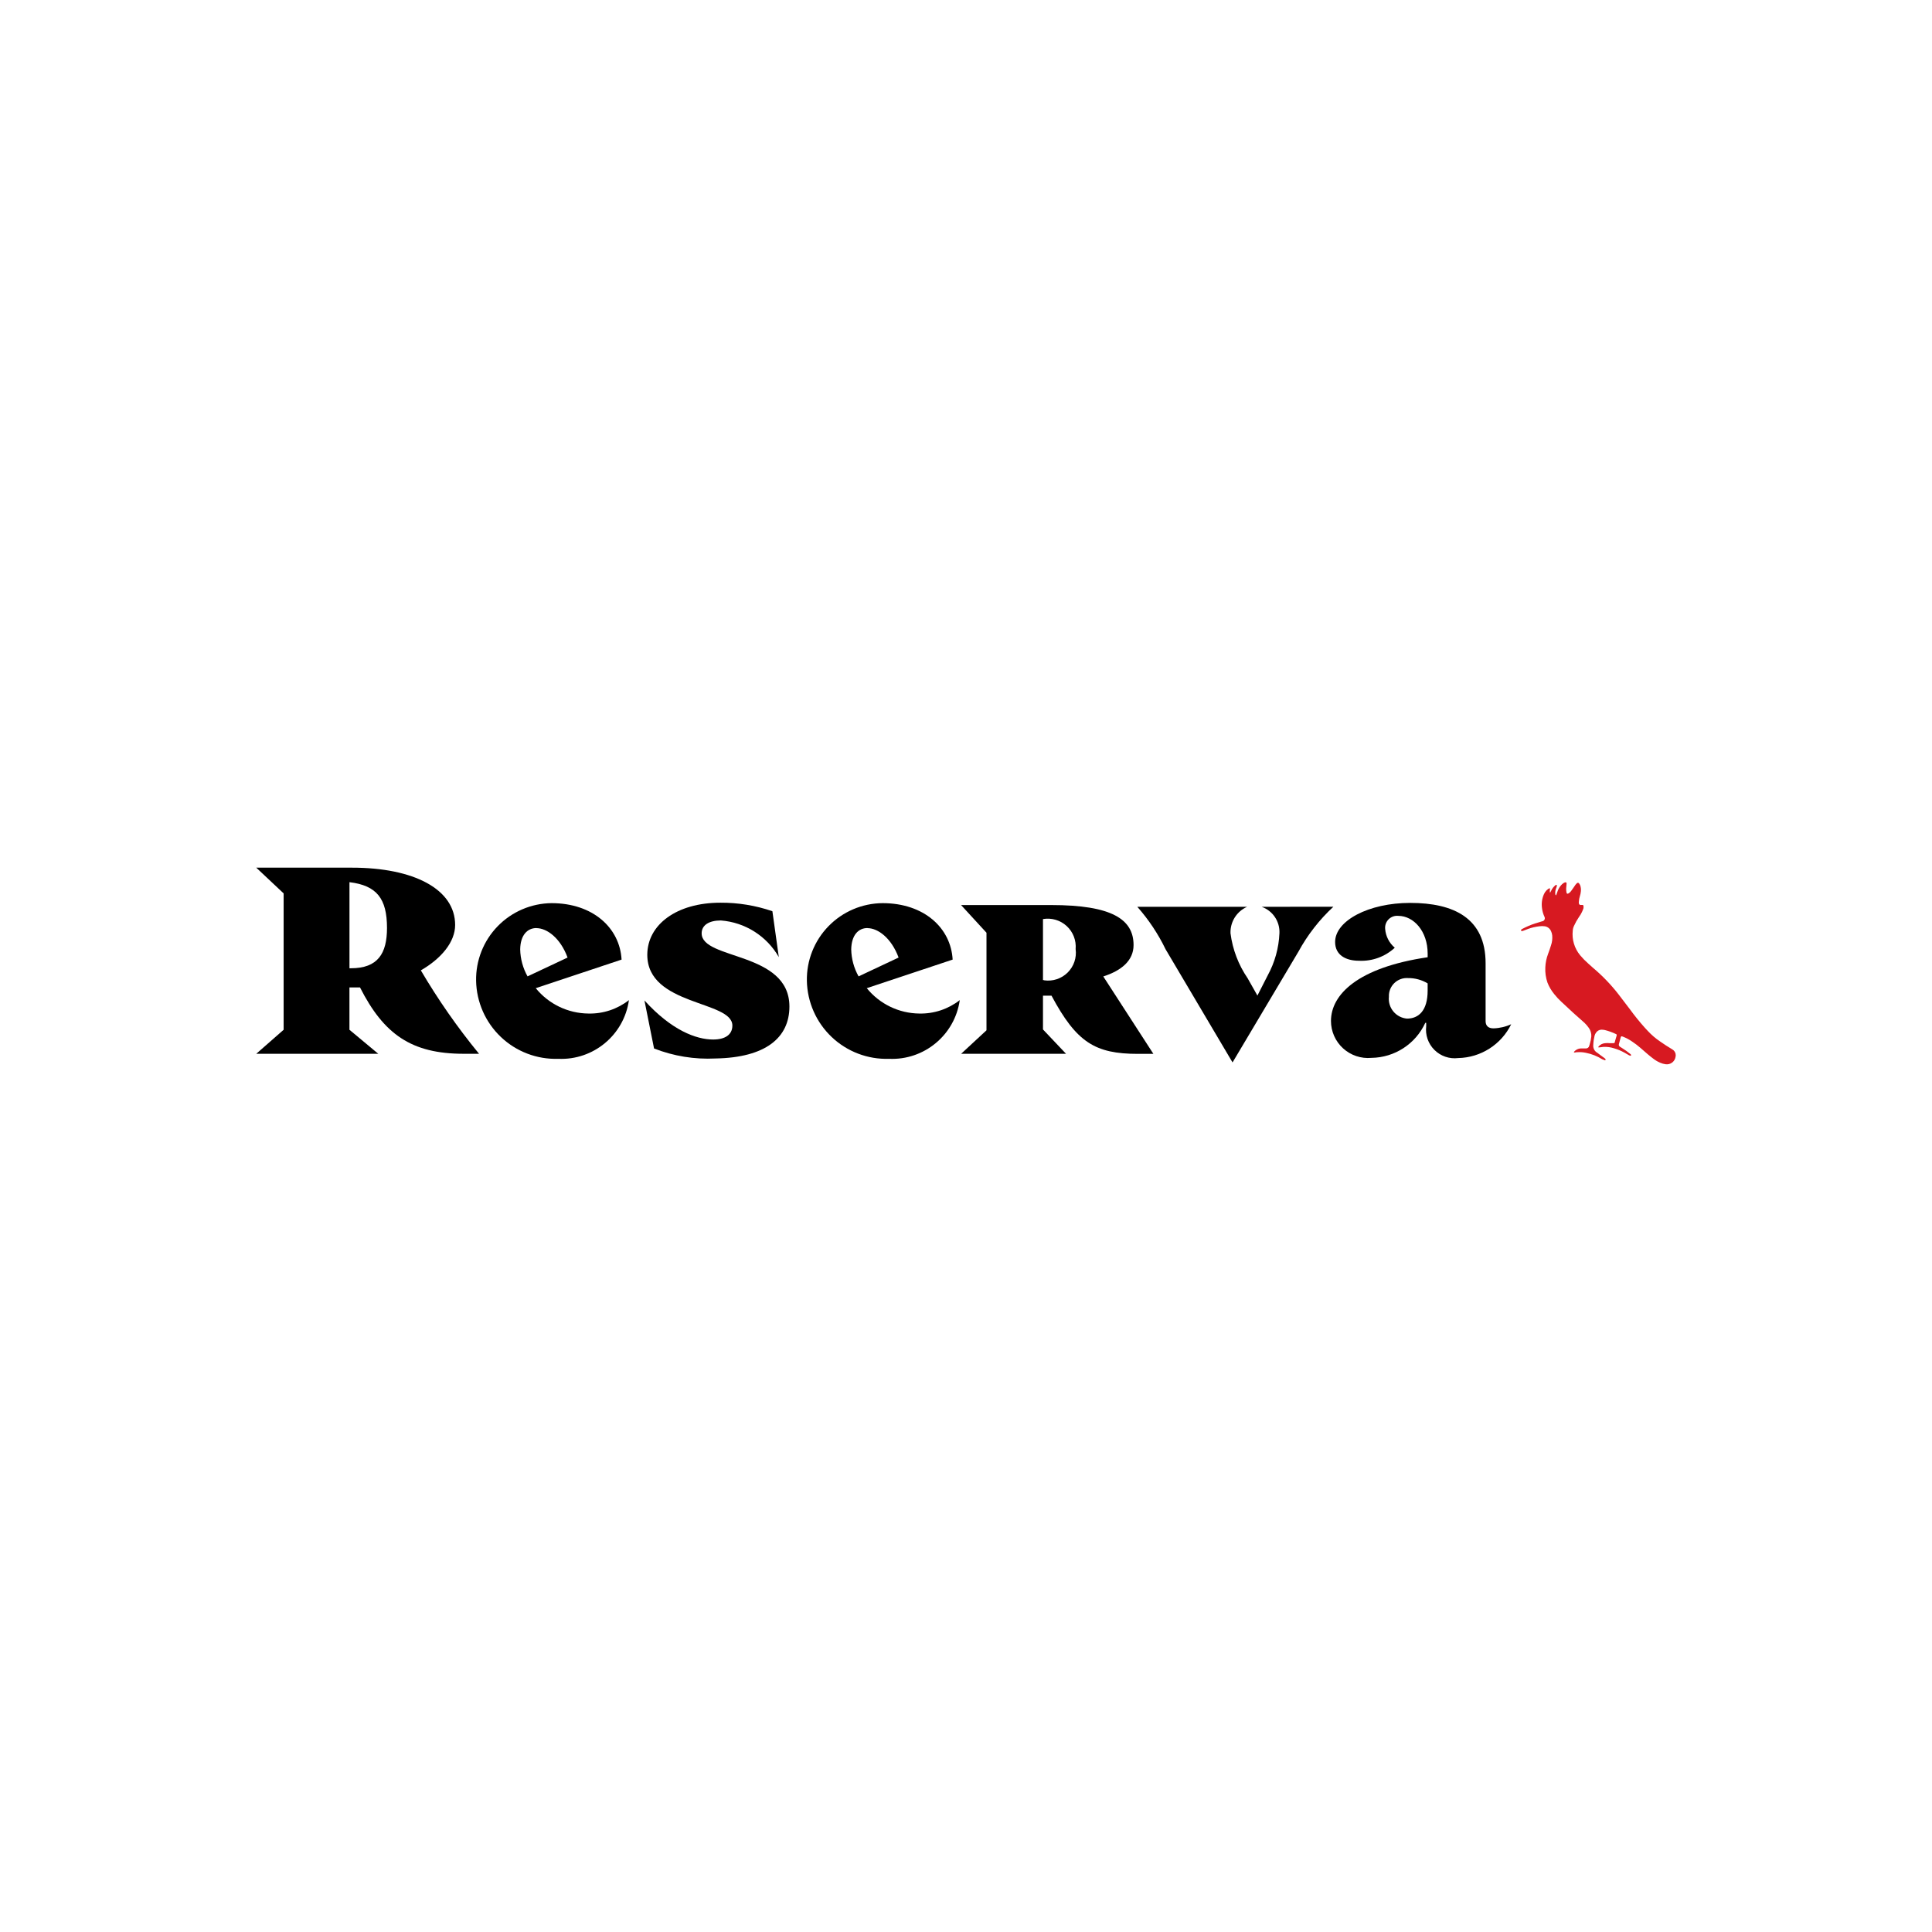
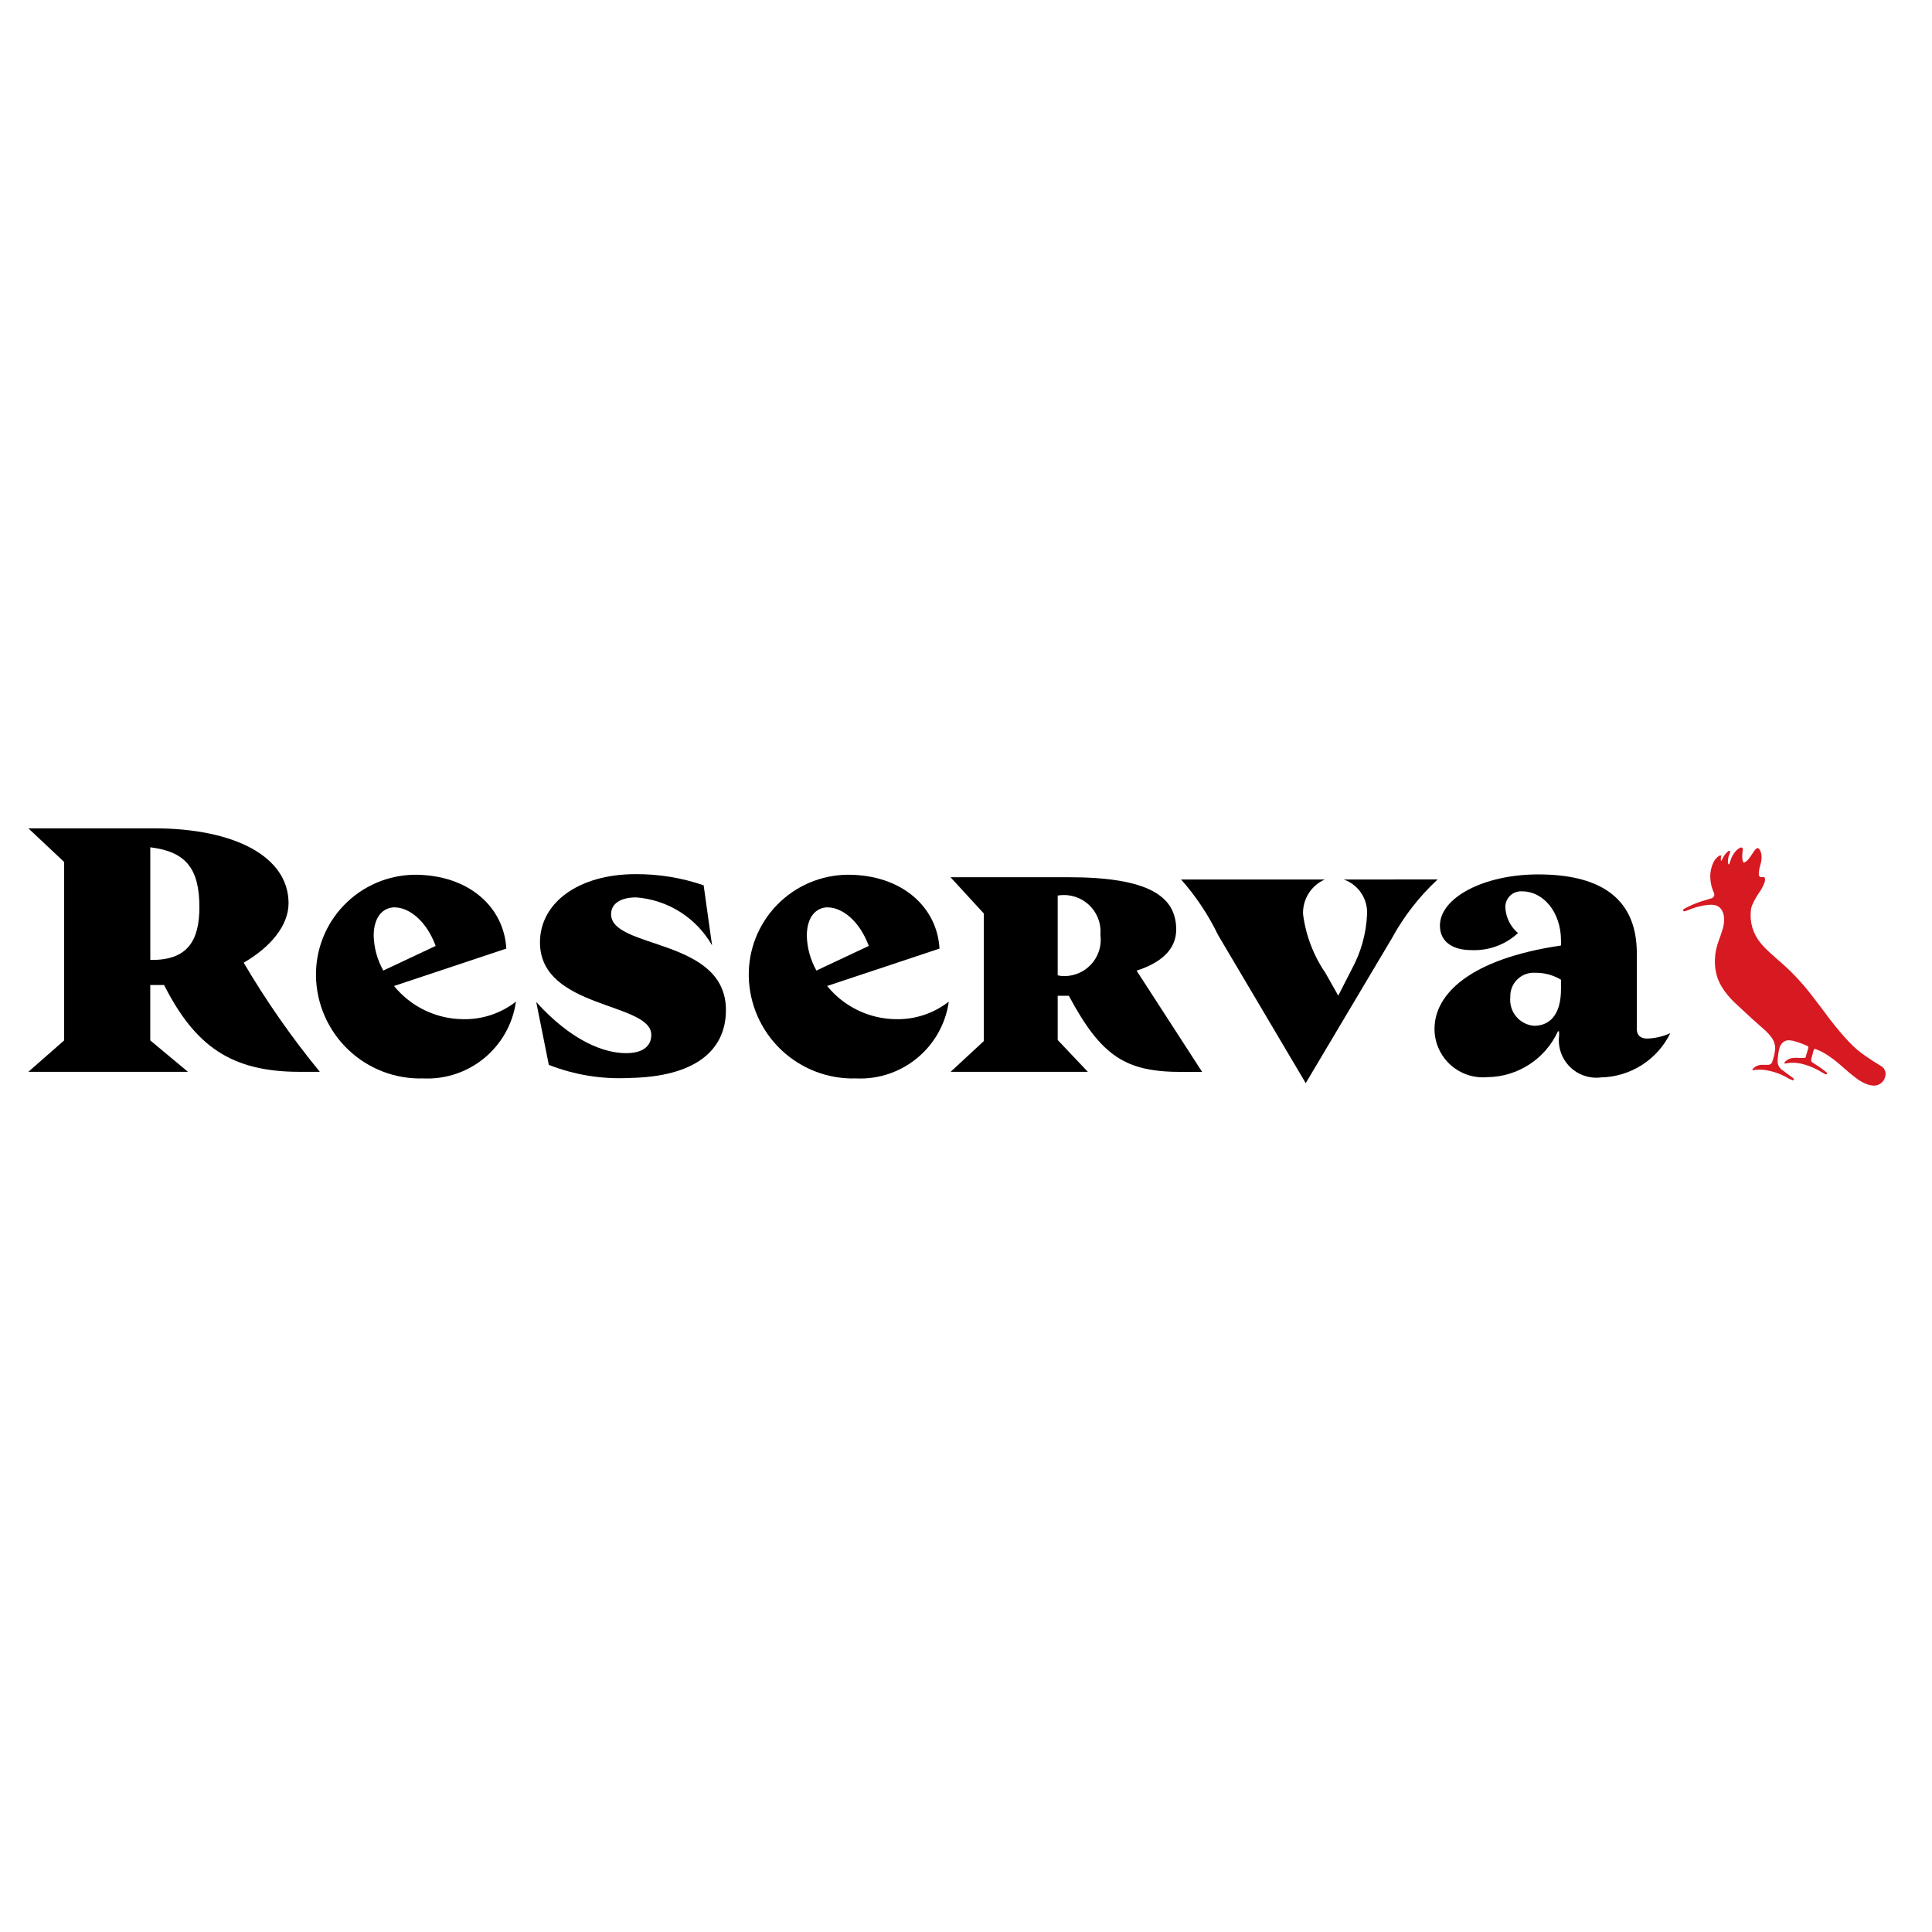
- <svg xmlns="http://www.w3.org/2000/svg" viewBox="0 0 700 700" version="1.1" id="svg18" width="700" height="700">
+ <svg xmlns="http://www.w3.org/2000/svg" viewBox="85 295 535 115" version="1.1" id="svg18" width="700" height="700">
  <defs id="defs5">
    <clipPath id="clip-Logo-rsv-100">
      <rect width="100" height="16" id="rect2" x="0" y="0" />
    </clipPath>
  </defs>
  <g id="Logo-rsv-100" clip-path="url(#clip-Logo-rsv-100)" transform="matrix(5.143136,0,0,5.143136,92.84935,309.2302)">
    <g id="Camada_2" data-name="Camada 2" transform="translate(0,1)">
      <g id="Layer_1" data-name="Layer 1">
        <path id="Caminho_1" data-name="Caminho 1" d="M 14.01,4.037 C 14.01,1.516 11.1,0 6.747,0 H 0 l 1.928,1.812 v 9.607 L 0,13.111 H 8.595 L 6.564,11.419 V 8.436 h 0.744 c 1.675,3.3 3.621,4.675 7.3,4.675 h 1.086 a 46.182,46.182 0 0 1 -4.1,-5.877 C 13.044,6.4 14.01,5.228 14.01,4.037 Z M 6.666,7.086 h -0.1 V 1.022 C 8.484,1.255 9.21,2.171 9.21,4.251 9.208,6.042 8.574,7.086 6.666,7.086 Z" />
        <path id="Caminho_2" data-name="Caminho 2" d="m 226.2,15.878 c -0.353,0 -0.553,-0.176 -0.553,-0.511 v -4.075 c 0,-3.173 -2.235,-4.252 -5.313,-4.252 -2.933,0 -5.288,1.259 -5.288,2.753 0,0.927 0.758,1.322 1.682,1.322 a 3.462,3.462 0 0 0 2.521,-0.917 1.928,1.928 0 0 1 -0.677,-1.318 0.843,0.843 0 0 1 0.92,-0.927 c 1.089,0 2.073,1.082 2.073,2.658 v 0.257 c -4.935,0.726 -6.811,2.637 -6.811,4.488 a 2.611,2.611 0 0 0 2.852,2.6 4.23,4.23 0 0 0 3.793,-2.468 h 0.063 v 0.236 a 2.019,2.019 0 0 0 2.256,2.246 4.252,4.252 0 0 0 3.733,-2.383 3.215,3.215 0 0 1 -1.251,0.291 z m -4.636,-2.658 c 0,1.41 -0.635,1.971 -1.456,1.971 a 1.4,1.4 0 0 1 -1.273,-1.537 1.262,1.262 0 0 1 1.354,-1.318 2.612,2.612 0 0 1 1.375,0.374 z" transform="translate(-139.044,-4.558)" />
        <path id="Caminho_3" data-name="Caminho 3" d="m 48.13,13.08 6.046,-2.013 C 54.053,8.843 52.167,7.09 49.241,7.09 a 5.373,5.373 0 0 0 -5.313,5.475 5.608,5.608 0 0 0 5.785,5.492 4.813,4.813 0 0 0 4.981,-4.135 4.456,4.456 0 0 1 -2.848,0.945 4.837,4.837 0 0 1 -3.716,-1.787 z m 0.042,-4.23 c 0.74,0 1.689,0.687 2.2,2.073 l -2.82,1.326 a 4.058,4.058 0 0 1 -0.518,-1.9 c 0.014,-1.012 0.508,-1.505 1.153,-1.505 z" transform="translate(-28.441,-4.591)" />
        <path id="Caminho_4" data-name="Caminho 4" d="m 152.992,10.29 c 0,-1.812 -1.519,-2.82 -5.806,-2.82 h -6.346 l 1.791,1.95 v 6.874 l -1.784,1.653 h 7.386 l -1.622,-1.713 v -2.38 h 0.6 c 1.763,3.293 3.071,4.1 6.092,4.1 h 1.086 l -3.53,-5.454 c 1.251,-0.4 2.133,-1.1 2.133,-2.21 z m -6.3,2.468 h -0.081 v -4.3 a 1.972,1.972 0 0 1 2.3,2.115 1.958,1.958 0 0 1 -2.217,2.2 z" transform="translate(-91.189,-4.837)" />
        <path id="Caminho_5" data-name="Caminho 5" d="m 81.6,9.157 c 0,-0.571 0.511,-0.906 1.354,-0.906 a 5.157,5.157 0 0 1 4.082,2.581 L 86.584,7.6 A 11.045,11.045 0 0 0 82.918,7 c -3.081,0 -5.147,1.548 -5.147,3.673 0,3.6 5.993,3.212 5.993,4.981 0,0.649 -0.515,0.984 -1.354,0.984 -1.192,0 -2.933,-0.649 -4.84,-2.753 l 0.677,3.384 a 10.409,10.409 0 0 0 4.326,0.705 c 3.525,-0.06 5.21,-1.456 5.21,-3.663 C 87.779,10.419 81.6,11.047 81.6,9.157 Z" transform="translate(-50.224,-4.532)" />
        <path id="Caminho_6" data-name="Caminho 6" d="m 184.82,7.814 a 1.883,1.883 0 0 1 1.252,1.868 6.779,6.779 0 0 1 -0.821,2.954 l -0.73,1.431 -0.687,-1.216 a 7.249,7.249 0 0 1 -1.209,-3.173 1.964,1.964 0 0 1 1.17,-1.865 h -7.735 a 13.142,13.142 0 0 1 1.992,2.993 l 4.717,7.971 4.636,-7.795 a 12.4,12.4 0 0 1 2.468,-3.173 z" transform="translate(-113.993,-5.057)" />
        <path id="Caminho_7" data-name="Caminho 7" d="m 114.248,13.08 6.049,-2.013 C 120.174,8.843 118.288,7.09 115.362,7.09 a 5.373,5.373 0 0 0 -5.334,5.475 5.608,5.608 0 0 0 5.785,5.492 4.816,4.816 0 0 0 4.985,-4.135 4.467,4.467 0 0 1 -2.852,0.945 4.83,4.83 0 0 1 -3.698,-1.787 z m 0.042,-4.23 c 0.74,0 1.685,0.687 2.2,2.073 l -2.82,1.326 a 4.058,4.058 0 0 1 -0.518,-1.9 c 0.018,-1.012 0.508,-1.505 1.146,-1.505 z" transform="translate(-71.239,-4.591)" />
        <path id="Caminho_8" data-name="Caminho 8" d="m 255.979,2.937 a 0.423,0.423 0 0 1 0,0.067 c 0,0.109 -0.025,0.219 -0.028,0.328 a 1.3,1.3 0 0 0 0.021,0.286 c 0.021,0.109 0.07,0.127 0.166,0.06 a 0.606,0.606 0 0 0 0.155,-0.145 3.027,3.027 0 0 0 0.18,-0.254 l 0.137,-0.2 a 0.608,0.608 0 0 1 0.092,-0.1 0.1,0.1 0 0 1 0.166,0.021 0.571,0.571 0 0 1 0.078,0.145 0.973,0.973 0 0 1 0.042,0.4 1.728,1.728 0 0 1 -0.074,0.353 1.566,1.566 0 0 0 -0.067,0.353 0.455,0.455 0 0 0 0,0.155 0.13,0.13 0 0 0 0.162,0.1 h 0.088 a 0.06,0.06 0 0 1 0.067,0.049 0.373,0.373 0 0 1 0,0.2 c -0.028,0.081 -0.06,0.166 -0.1,0.247 a 2.077,2.077 0 0 1 -0.211,0.353 4.112,4.112 0 0 0 -0.353,0.631 0.9,0.9 0 0 0 -0.085,0.331 2.321,2.321 0 0 0 0.518,1.731 5.135,5.135 0 0 0 0.564,0.578 c 0.12,0.106 0.243,0.215 0.353,0.317 a 12.2,12.2 0 0 1 1.787,1.858 c 0.275,0.353 0.539,0.705 0.807,1.058 a 16.464,16.464 0 0 0 1.058,1.308 c 0.063,0.074 0.134,0.141 0.2,0.215 a 4.985,4.985 0 0 0 0.853,0.733 c 0.282,0.2 0.568,0.384 0.864,0.561 a 0.486,0.486 0 0 1 0.236,0.3 0.5,0.5 0 0 1 0,0.24 0.62,0.62 0 0 1 -0.705,0.511 1.453,1.453 0 0 1 -0.384,-0.109 2.229,2.229 0 0 1 -0.476,-0.282 c -0.141,-0.106 -0.275,-0.212 -0.405,-0.324 -0.13,-0.112 -0.353,-0.3 -0.511,-0.444 a 5.542,5.542 0 0 0 -0.564,-0.43 3.138,3.138 0 0 0 -0.659,-0.353 c -0.116,-0.042 -0.134,-0.042 -0.166,0.078 -0.032,0.12 -0.074,0.293 -0.116,0.437 a 0.162,0.162 0 0 0 0.081,0.2 l 0.166,0.106 a 4.53,4.53 0 0 1 0.522,0.374 0.351,0.351 0 0 1 0.081,0.078 0.049,0.049 0 0 1 0,0.049 0.053,0.053 0 0 1 -0.046,0.021 0.352,0.352 0 0 1 -0.106,-0.039 l -0.307,-0.176 a 3.624,3.624 0 0 0 -0.733,-0.307 2.115,2.115 0 0 0 -0.758,-0.1 2.629,2.629 0 0 0 -0.286,0.035 h -0.063 a 0.123,0.123 0 0 1 0,-0.046 0.663,0.663 0 0 1 0.465,-0.25 1.509,1.509 0 0 1 0.353,0 h 0.226 a 0.12,0.12 0 0 0 0.12,-0.071 0.192,0.192 0 0 0 0,-0.042 c 0.042,-0.145 0.088,-0.289 0.127,-0.434 0,-0.053 0,-0.071 -0.042,-0.092 a 4.2,4.2 0 0 0 -0.8,-0.289 1.343,1.343 0 0 0 -0.236,-0.025 0.48,0.48 0 0 0 -0.381,0.215 0.6,0.6 0 0 0 -0.1,0.212 3.084,3.084 0 0 0 -0.06,0.3 3.937,3.937 0 0 0 -0.035,0.405 0.561,0.561 0 0 0 0.293,0.5 l 0.18,0.137 0.293,0.215 a 0.61,0.61 0 0 1 0.078,0.063 c 0.032,0.032 0.039,0.063 0.021,0.088 -0.018,0.025 -0.053,0.028 -0.1,0 l -0.042,-0.018 -0.081,-0.028 a 3.452,3.452 0 0 0 -1.156,-0.458 2.133,2.133 0 0 0 -0.617,-0.042 0.36,0.36 0 0 0 -0.148,0.021 H 256.5 c 0,-0.039 0,-0.056 0.025,-0.074 a 0.67,0.67 0 0 1 0.451,-0.215 h 0.391 a 0.229,0.229 0 0 0 0.2,-0.155 0.683,0.683 0 0 1 0.042,-0.137 2.632,2.632 0 0 0 0.113,-0.55 0.952,0.952 0 0 0 -0.173,-0.6 2.468,2.468 0 0 0 -0.3,-0.353 l -0.8,-0.712 -0.85,-0.79 a 4.582,4.582 0 0 1 -0.486,-0.525 3,3 0 0 1 -0.479,-0.811 2.863,2.863 0 0 1 -0.152,-1.075 3.032,3.032 0 0 1 0.2,-0.966 c 0.071,-0.194 0.141,-0.388 0.2,-0.585 a 1.65,1.65 0 0 0 0.085,-0.705 0.882,0.882 0 0 0 -0.078,-0.286 0.575,0.575 0 0 0 -0.437,-0.353 1.371,1.371 0 0 0 -0.4,0 3.582,3.582 0 0 0 -0.769,0.18 l -0.353,0.134 a 0.353,0.353 0 0 1 -0.088,0.025 0.071,0.071 0 0 1 -0.07,-0.042 0.06,0.06 0 0 1 0.021,-0.071 l 0.088,-0.053 a 5.727,5.727 0 0 1 0.867,-0.37 c 0.166,-0.053 0.353,-0.109 0.5,-0.152 a 0.219,0.219 0 0 0 0.173,-0.324 1.964,1.964 0 0 1 -0.173,-0.61 1.784,1.784 0 0 1 0.123,-0.948 0.973,0.973 0 0 1 0.176,-0.282 1.372,1.372 0 0 1 0.152,-0.134 c 0.028,-0.021 0.032,0 0.1,-0.021 0.068,-0.021 0,0.071 0,0.106 v 0.13 c 0,0.042 0,0.028 0.028,0.056 0.021,-0.039 0.039,-0.067 0.053,-0.1 a 1.121,1.121 0 0 1 0.159,-0.264 1.365,1.365 0 0 1 0.141,-0.145 0.113,0.113 0 0 1 0.106,-0.028 0.092,0.092 0 0 1 0,0.1 0.584,0.584 0 0 1 -0.049,0.145 0.907,0.907 0 0 0 -0.056,0.353 0.2,0.2 0 0 0 0.035,0.127 c 0.035,0 0.035,-0.021 0.042,-0.035 0.039,-0.106 0.071,-0.212 0.113,-0.314 a 1.269,1.269 0 0 1 0.293,-0.43 0.575,0.575 0 0 1 0.2,-0.127 0.085,0.085 0 0 1 0.1,0.028 z" transform="translate(-163.672,-1.88)" style="fill:#d71921;fill-opacity:1" />
      </g>
    </g>
  </g>
</svg>
